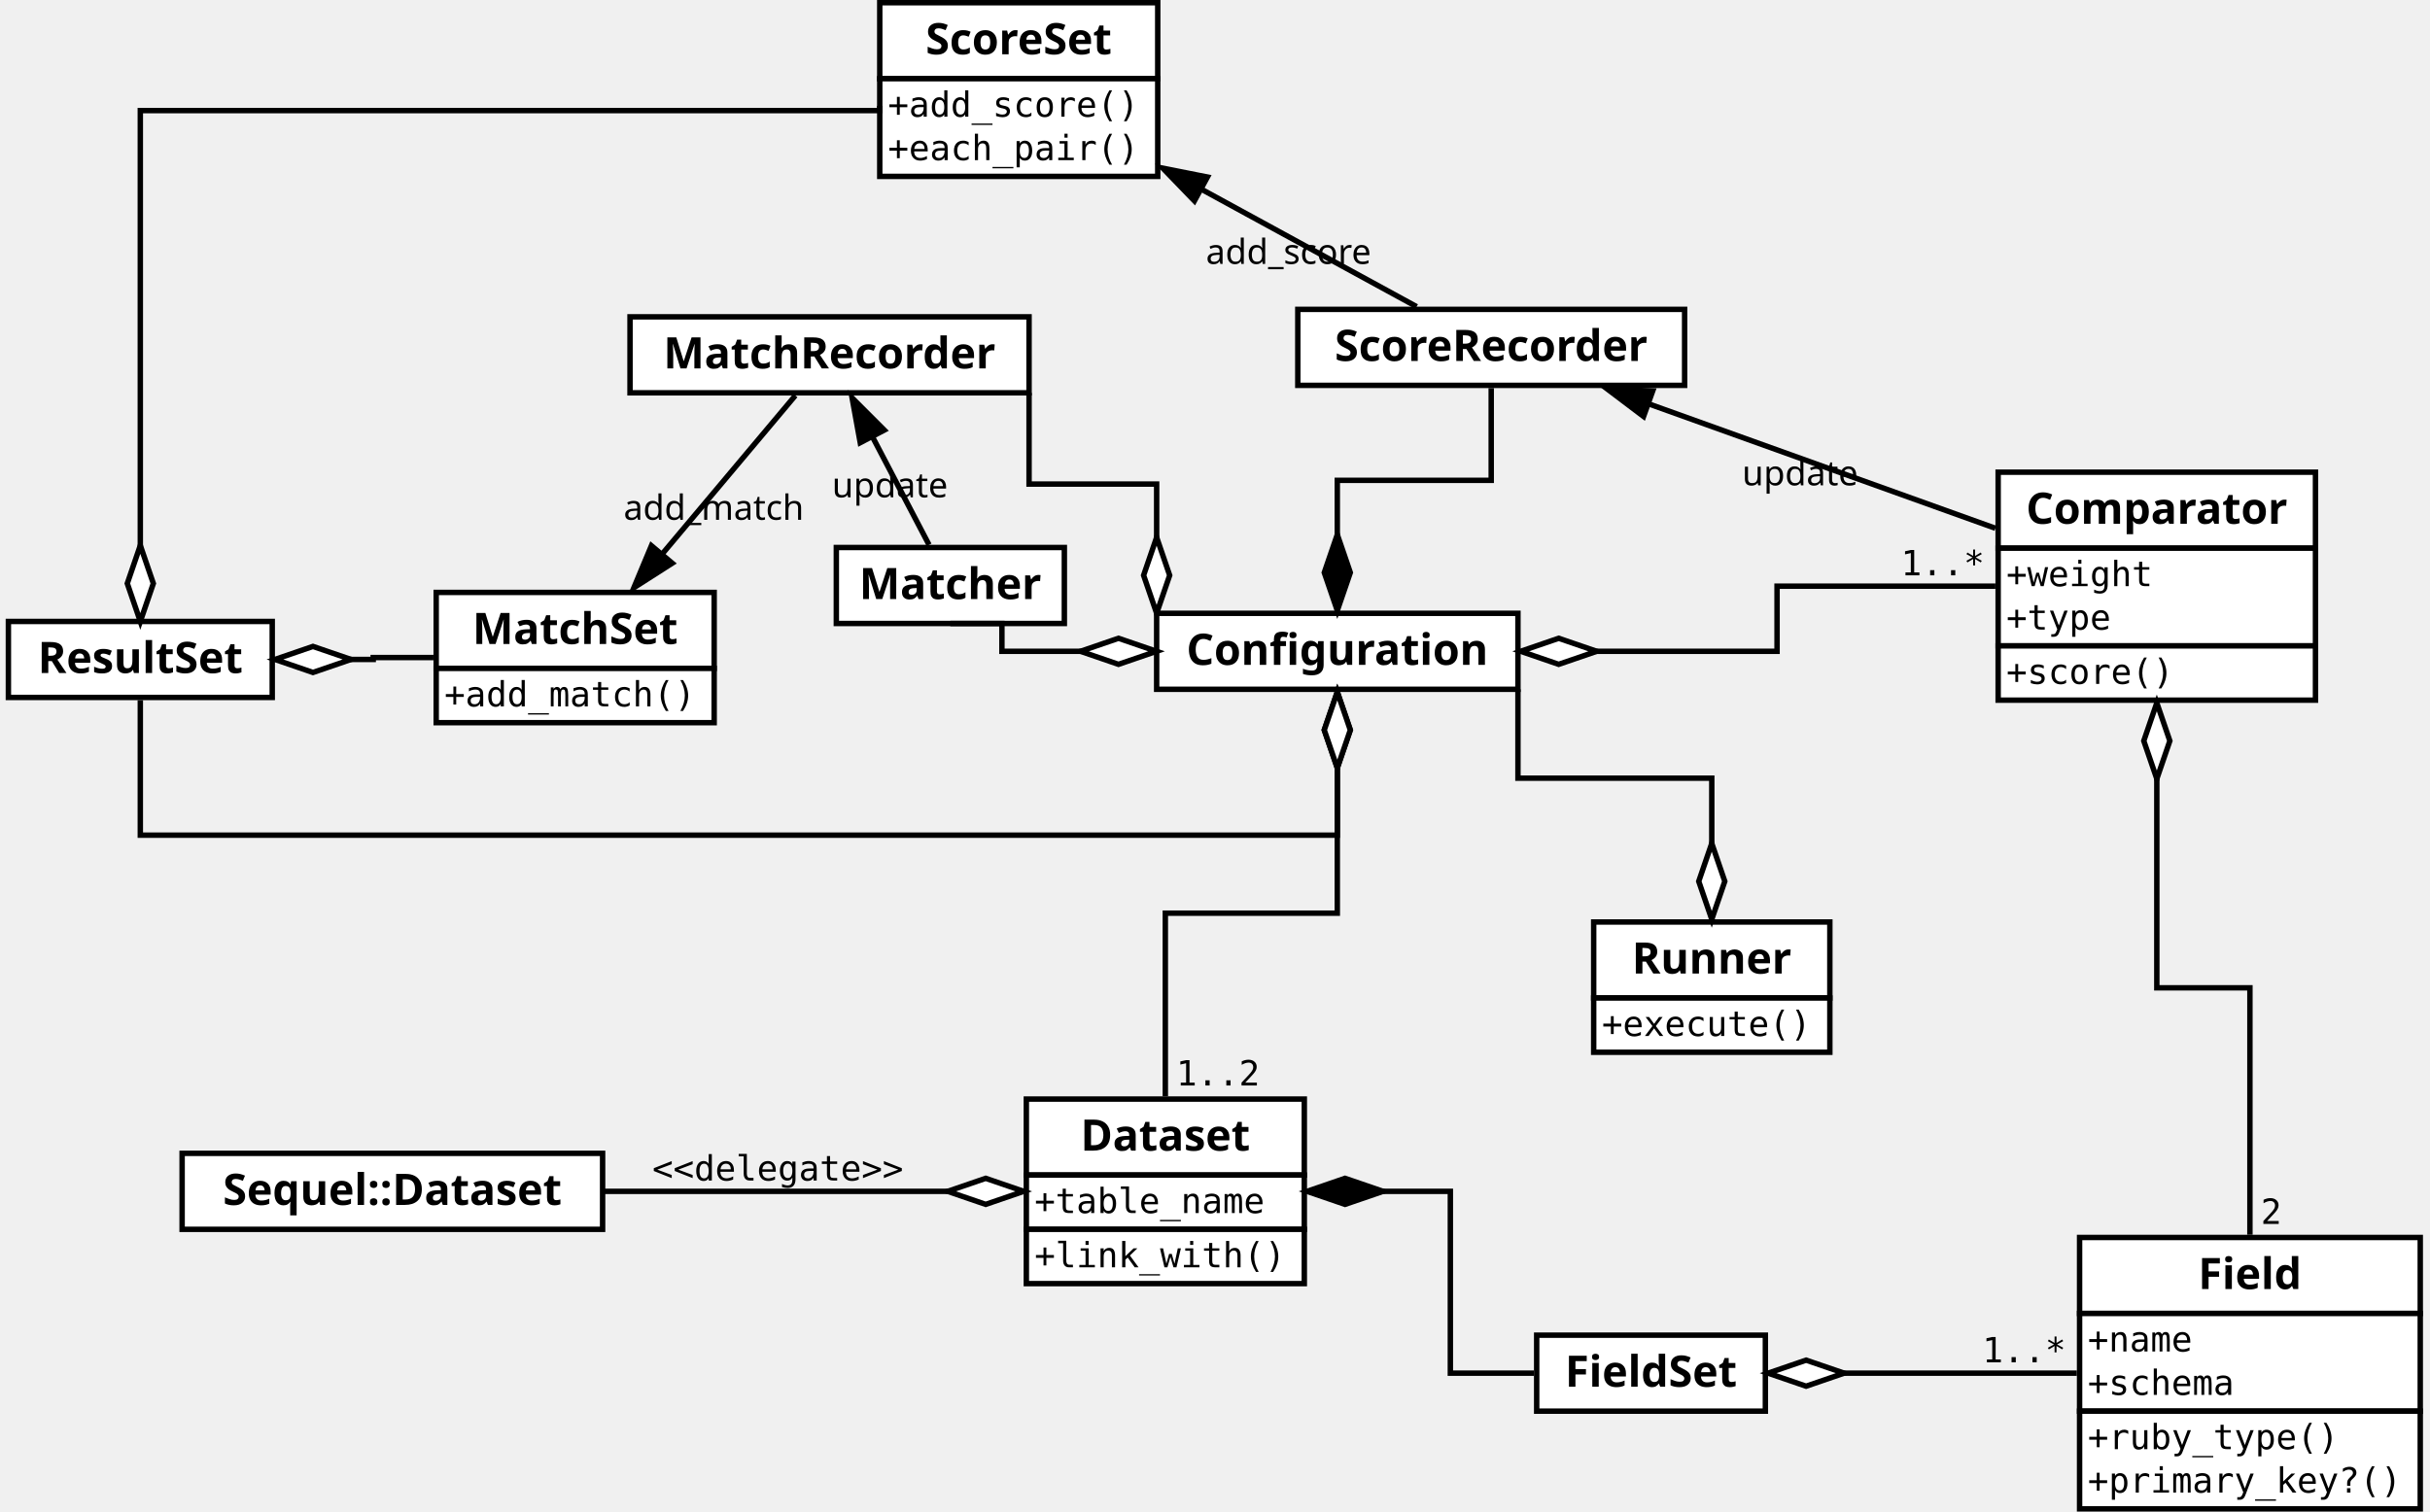
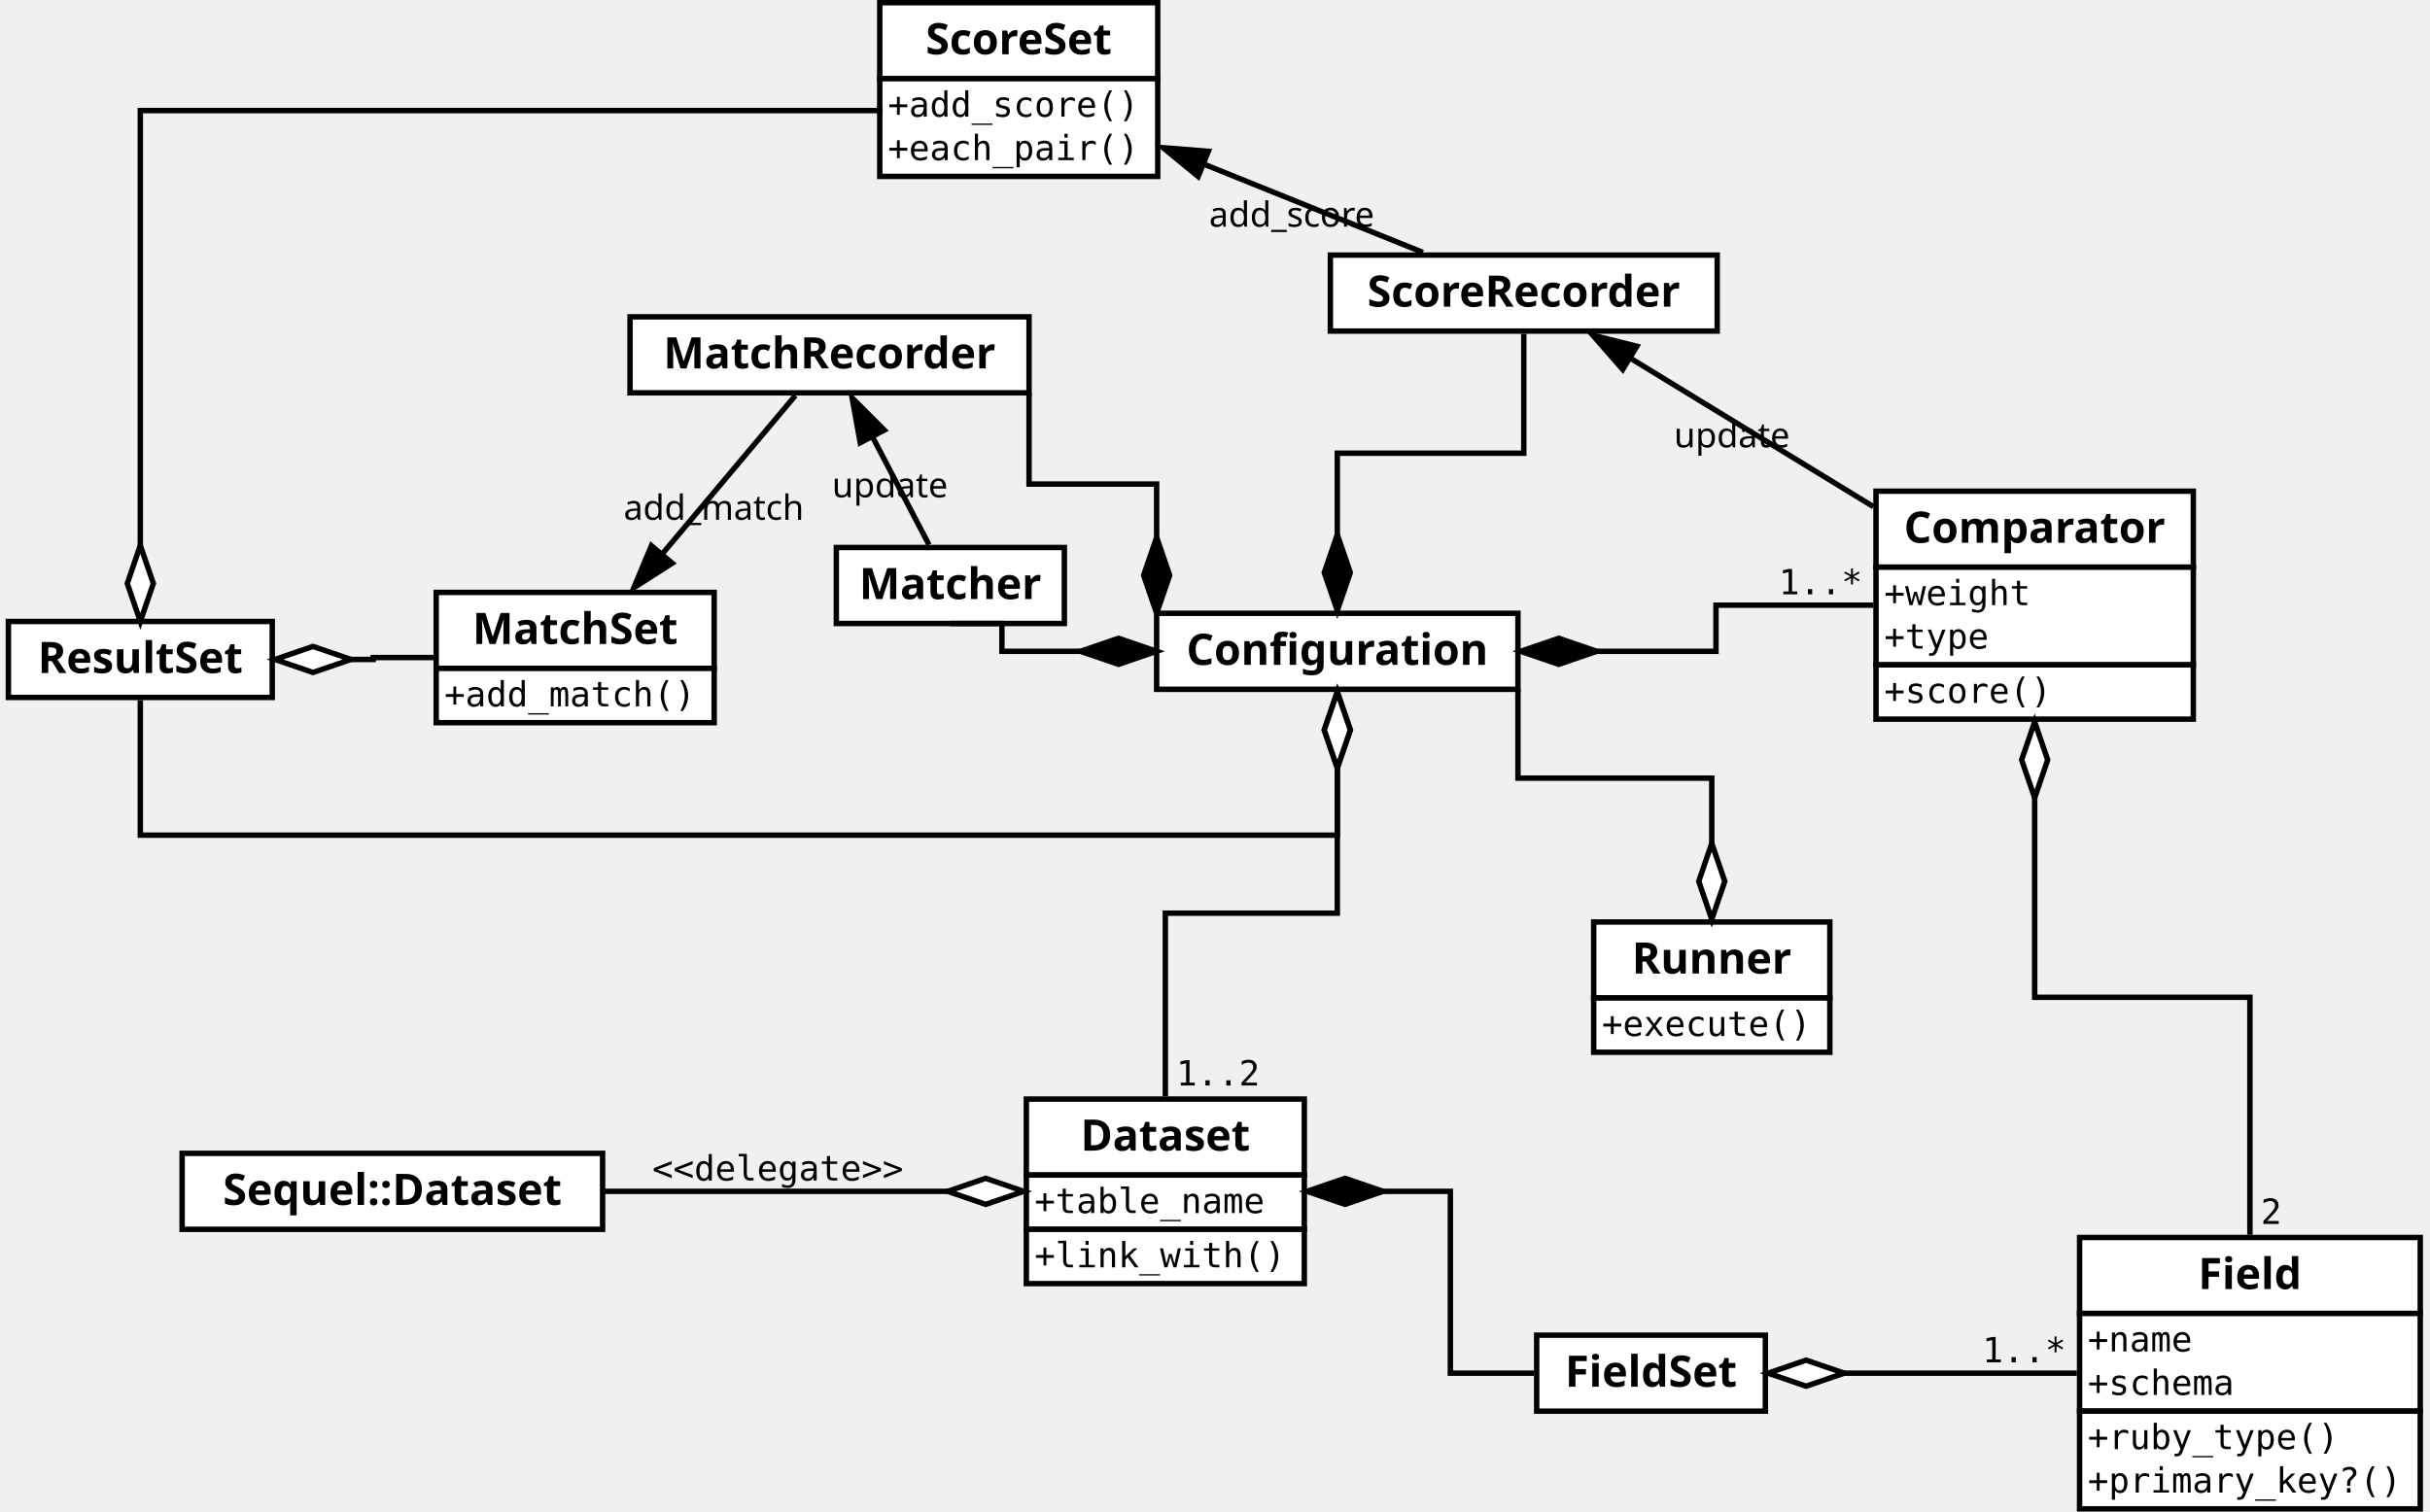
<svg xmlns="http://www.w3.org/2000/svg" width="45cm" height="28cm" viewBox="10 8 891 557">
  <g>
    <rect style="fill: #ffffff" x="386" y="413" width="102.4" height="28" />
    <rect style="fill: none; fill-opacity:0; stroke-width: 2; stroke: #000000" x="386" y="413" width="102.4" height="28" />
    <text font-size="16" style="fill: #000000;text-anchor:middle;font-family:sans-serif;font-style:normal;font-weight:700" x="437.2" y="432">Dataset</text>
    <rect style="fill: #ffffff" x="386" y="441" width="102.4" height="20" />
    <rect style="fill: none; fill-opacity:0; stroke-width: 2; stroke: #000000" x="386" y="441" width="102.4" height="20" />
    <text font-size="12.8" style="fill: #000000;text-anchor:start;font-family:monospace;font-style:normal;font-weight:normal" x="389" y="455">+table_name</text>
    <rect style="fill: #ffffff" x="386" y="461" width="102.4" height="20" />
    <rect style="fill: none; fill-opacity:0; stroke-width: 2; stroke: #000000" x="386" y="461" width="102.4" height="20" />
    <text font-size="12.8" style="fill: #000000;text-anchor:start;font-family:monospace;font-style:normal;font-weight:normal" x="389" y="475">+link_with()</text>
  </g>
  <g>
    <rect style="fill: #ffffff" x="75" y="433" width="154.9" height="28" />
    <rect style="fill: none; fill-opacity:0; stroke-width: 2; stroke: #000000" x="75" y="433" width="154.9" height="28" />
    <text font-size="16" style="fill: #000000;text-anchor:middle;font-family:sans-serif;font-style:normal;font-weight:700" x="152.45" y="452">Sequel::Dataset</text>
  </g>
  <g>
    <rect style="fill: #ffffff" x="574" y="500" width="84.25" height="28" />
    <rect style="fill: none; fill-opacity:0; stroke-width: 2; stroke: #000000" x="574" y="500" width="84.25" height="28" />
    <text font-size="16" style="fill: #000000;text-anchor:middle;font-family:sans-serif;font-style:normal;font-weight:700" x="616.125" y="519">FieldSet</text>
  </g>
  <g>
    <polyline style="fill: none; fill-opacity:0; stroke-width: 2; stroke: #000000" points="514.577,447 542.201,447 542.201,514 573.008,514 " />
    <polygon style="fill: #000000" points="489.405,447 503.405,442.2 517.405,447 503.405,451.8 " />
    <polygon style="fill: none; fill-opacity:0; stroke-width: 2; stroke: #000000" points="489.405,447 503.405,442.2 517.405,447 503.405,451.8 " />
    <text font-size="12.8" style="fill: #000000;text-anchor:start;font-family:monospace;font-style:normal;font-weight:normal" x="521.405" y="443" />
    <text font-size="12.8" style="fill: #000000;text-anchor:end;font-family:monospace;font-style:normal;font-weight:normal" x="569.008" y="510" />
  </g>
  <g>
    <rect style="fill: #ffffff" x="774" y="464" width="125.5" height="28" />
    <rect style="fill: none; fill-opacity:0; stroke-width: 2; stroke: #000000" x="774" y="464" width="125.5" height="28" />
    <text font-size="16" style="fill: #000000;text-anchor:middle;font-family:sans-serif;font-style:normal;font-weight:700" x="836.75" y="483">Field</text>
    <rect style="fill: #ffffff" x="774" y="492" width="125.5" height="36" />
    <rect style="fill: none; fill-opacity:0; stroke-width: 2; stroke: #000000" x="774" y="492" width="125.5" height="36" />
    <text font-size="12.8" style="fill: #000000;text-anchor:start;font-family:monospace;font-style:normal;font-weight:normal" x="777" y="506">+name</text>
    <text font-size="12.8" style="fill: #000000;text-anchor:start;font-family:monospace;font-style:normal;font-weight:normal" x="777" y="522">+schema</text>
    <rect style="fill: #ffffff" x="774" y="528" width="125.5" height="36" />
    <rect style="fill: none; fill-opacity:0; stroke-width: 2; stroke: #000000" x="774" y="528" width="125.5" height="36" />
    <text font-size="12.8" style="fill: #000000;text-anchor:start;font-family:monospace;font-style:normal;font-weight:normal" x="777" y="542">+ruby_type()</text>
    <text font-size="12.8" style="fill: #000000;text-anchor:start;font-family:monospace;font-style:normal;font-weight:normal" x="777" y="558">+primary_key?()</text>
  </g>
  <g>
    <polyline style="fill: none; fill-opacity:0; stroke-width: 2; stroke: #000000" points="684.427,514 674.255,514 771.992,514 772.992,514 " />
    <polygon style="fill: #ffffff" points="659.255,514 673.255,509.2 687.255,514 673.255,518.8 " />
    <polygon style="fill: none; fill-opacity:0; stroke-width: 2; stroke: #000000" points="659.255,514 673.255,509.2 687.255,514 673.255,518.8 " />
    <text font-size="12.8" style="fill: #000000;text-anchor:start;font-family:monospace;font-style:normal;font-weight:normal" x="691.255" y="510" />
    <text font-size="12.8" style="fill: #000000;text-anchor:end;font-family:monospace;font-style:normal;font-weight:normal" x="768.992" y="510">1..*</text>
  </g>
  <g>
    <rect style="fill: #ffffff" x="11" y="237" width="97.2" height="28" />
    <rect style="fill: none; fill-opacity:0; stroke-width: 2; stroke: #000000" x="11" y="237" width="97.2" height="28" />
    <text font-size="16" style="fill: #000000;text-anchor:middle;font-family:sans-serif;font-style:normal;font-weight:700" x="59.6" y="256">ResultSet</text>
  </g>
  <g>
    <rect style="fill: #ffffff" x="332" y="9" width="102.4" height="28" />
    <rect style="fill: none; fill-opacity:0; stroke-width: 2; stroke: #000000" x="332" y="9" width="102.4" height="28" />
    <text font-size="16" style="fill: #000000;text-anchor:middle;font-family:sans-serif;font-style:normal;font-weight:700" x="383.2" y="28">ScoreSet</text>
    <rect style="fill: #ffffff" x="332" y="37" width="102.4" height="36" />
    <rect style="fill: none; fill-opacity:0; stroke-width: 2; stroke: #000000" x="332" y="37" width="102.4" height="36" />
    <text font-size="12.8" style="fill: #000000;text-anchor:start;font-family:monospace;font-style:normal;font-weight:normal" x="335" y="51">+add_score()</text>
    <text font-size="12.8" style="fill: #000000;text-anchor:start;font-family:monospace;font-style:normal;font-weight:normal" x="335" y="67">+each_pair()</text>
  </g>
  <g>
    <rect style="fill: #ffffff" x="168.6" y="226.3" width="102.4" height="28" />
    <rect style="fill: none; fill-opacity:0; stroke-width: 2; stroke: #000000" x="168.6" y="226.3" width="102.4" height="28" />
    <text font-size="16" style="fill: #000000;text-anchor:middle;font-family:sans-serif;font-style:normal;font-weight:700" x="219.8" y="245.3">MatchSet</text>
    <rect style="fill: #ffffff" x="168.6" y="254.3" width="102.4" height="20" />
    <rect style="fill: none; fill-opacity:0; stroke-width: 2; stroke: #000000" x="168.6" y="254.3" width="102.4" height="20" />
    <text font-size="12.8" style="fill: #000000;text-anchor:start;font-family:monospace;font-style:normal;font-weight:normal" x="171.6" y="268.3">+add_match()</text>
  </g>
  <g>
    <polyline style="fill: none; fill-opacity:0; stroke-width: 2; stroke: #000000" points="59.6,211.828 59.6,48.75 332,48.75 332,47 " />
    <polygon style="fill: #ffffff" points="59.6,237 54.8,223 59.6,209 64.4,223 " />
    <polygon style="fill: none; fill-opacity:0; stroke-width: 2; stroke: #000000" points="59.6,237 54.8,223 59.6,209 64.4,223 " />
  </g>
  <g>
    <rect style="fill: #ffffff" x="434.002" y="234" width="133.1" height="28" />
    <rect style="fill: none; fill-opacity:0; stroke-width: 2; stroke: #000000" x="434.002" y="234" width="133.1" height="28" />
    <text font-size="16" style="fill: #000000;text-anchor:middle;font-family:sans-serif;font-style:normal;font-weight:700" x="500.552" y="253">Configuration</text>
  </g>
  <g>
    <polyline style="fill: none; fill-opacity:0; stroke-width: 2; stroke: #000000" points="500.552,288.157 500.552,315.75 59.6,315.75 59.6,266.002 " />
    <polygon style="fill: #ffffff" points="500.552,262.986 505.352,276.986 500.552,290.986 495.752,276.986 " />
    <polygon style="fill: none; fill-opacity:0; stroke-width: 2; stroke: #000000" points="500.552,262.986 505.352,276.986 500.552,290.986 495.752,276.986 " />
  </g>
  <g>
    <polyline style="fill: none; fill-opacity:0; stroke-width: 2; stroke: #000000" points="500.552,288.179 500.552,344.499 437.2,344.499 437.2,411.991 " />
    <polygon style="fill: #ffffff" points="500.552,263.007 505.352,277.007 500.552,291.007 495.752,277.007 " />
    <polygon style="fill: none; fill-opacity:0; stroke-width: 2; stroke: #000000" points="500.552,263.007 505.352,277.007 500.552,291.007 495.752,277.007 " />
    <text font-size="12.8" style="fill: #000000;text-anchor:start;font-family:monospace;font-style:normal;font-weight:normal" x="441.2" y="407.991">1..2</text>
  </g>
  <g>
-     <rect style="fill: #ffffff" x="744.002" y="182" width="116.9" height="28" />
-     <rect style="fill: none; fill-opacity:0; stroke-width: 2; stroke: #000000" x="744.002" y="182" width="116.9" height="28" />
-     <text font-size="16" style="fill: #000000;text-anchor:middle;font-family:sans-serif;font-style:normal;font-weight:700" x="802.452" y="201">Comparator</text>
-     <rect style="fill: #ffffff" x="744.002" y="210" width="116.9" height="36" />
-     <rect style="fill: none; fill-opacity:0; stroke-width: 2; stroke: #000000" x="744.002" y="210" width="116.9" height="36" />
-     <text font-size="12.8" style="fill: #000000;text-anchor:start;font-family:monospace;font-style:normal;font-weight:normal" x="747.002" y="224">+weight</text>
-     <text font-size="12.8" style="fill: #000000;text-anchor:start;font-family:monospace;font-style:normal;font-weight:normal" x="747.002" y="240">+type</text>
-     <rect style="fill: #ffffff" x="744.002" y="246" width="116.9" height="20" />
-     <rect style="fill: none; fill-opacity:0; stroke-width: 2; stroke: #000000" x="744.002" y="246" width="116.9" height="20" />
-     <text font-size="12.8" style="fill: #000000;text-anchor:start;font-family:monospace;font-style:normal;font-weight:normal" x="747.002" y="260">+score()</text>
+     <rect style="fill: #ffffff" x="699.002" y="189" width="116.9" height="28" />
+     <rect style="fill: none; fill-opacity:0; stroke-width: 2; stroke: #000000" x="699.002" y="189" width="116.9" height="28" />
+     <text font-size="16" style="fill: #000000;text-anchor:middle;font-family:sans-serif;font-style:normal;font-weight:700" x="757.452" y="208">Comparator</text>
+     <rect style="fill: #ffffff" x="699.002" y="217" width="116.9" height="36" />
+     <rect style="fill: none; fill-opacity:0; stroke-width: 2; stroke: #000000" x="699.002" y="217" width="116.9" height="36" />
+     <text font-size="12.8" style="fill: #000000;text-anchor:start;font-family:monospace;font-style:normal;font-weight:normal" x="702.002" y="231">+weight</text>
+     <text font-size="12.8" style="fill: #000000;text-anchor:start;font-family:monospace;font-style:normal;font-weight:normal" x="702.002" y="247">+type</text>
+     <rect style="fill: #ffffff" x="699.002" y="253" width="116.9" height="20" />
+     <rect style="fill: none; fill-opacity:0; stroke-width: 2; stroke: #000000" x="699.002" y="253" width="116.9" height="20" />
+     <text font-size="12.8" style="fill: #000000;text-anchor:start;font-family:monospace;font-style:normal;font-weight:normal" x="702.002" y="267">+score()</text>
  </g>
  <g>
-     <polyline style="fill: none; fill-opacity:0; stroke-width: 2; stroke: #000000" points="593.282,248 662.552,248 662.552,224 742.995,224 " />
-     <polygon style="fill: #ffffff" points="568.11,248 582.11,243.2 596.11,248 582.11,252.8 " />
+     <polyline style="fill: none; fill-opacity:0; stroke-width: 2; stroke: #000000" points="593.282,248 640.052,248 640.052,231 697.995,231 " />
+     <polygon style="fill: #000000" points="568.11,248 582.11,243.2 596.11,248 582.11,252.8 " />
    <polygon style="fill: none; fill-opacity:0; stroke-width: 2; stroke: #000000" points="568.11,248 582.11,243.2 596.11,248 582.11,252.8 " />
-     <text font-size="12.8" style="fill: #000000;text-anchor:end;font-family:monospace;font-style:normal;font-weight:normal" x="738.995" y="220">1..*</text>
+     <text font-size="12.8" style="fill: #000000;text-anchor:end;font-family:monospace;font-style:normal;font-weight:normal" x="693.995" y="227">1..*</text>
  </g>
  <g>
-     <polyline style="fill: none; fill-opacity:0; stroke-width: 2; stroke: #000000" points="802.452,292.177 802.452,372 836.75,372 836.75,462.994 " />
-     <polygon style="fill: #ffffff" points="802.452,267.005 807.252,281.005 802.452,295.005 797.652,281.005 " />
-     <polygon style="fill: none; fill-opacity:0; stroke-width: 2; stroke: #000000" points="802.452,267.005 807.252,281.005 802.452,295.005 797.652,281.005 " />
+     <polyline style="fill: none; fill-opacity:0; stroke-width: 2; stroke: #000000" points="757.452,299.177 757.452,375.5 836.75,375.5 836.75,462.994 " />
+     <polygon style="fill: #ffffff" points="757.452,274.005 762.252,288.005 757.452,302.005 752.652,288.005 " />
+     <polygon style="fill: none; fill-opacity:0; stroke-width: 2; stroke: #000000" points="757.452,274.005 762.252,288.005 757.452,302.005 752.652,288.005 " />
    <text font-size="12.8" style="fill: #000000;text-anchor:start;font-family:monospace;font-style:normal;font-weight:normal" x="840.75" y="458.994">2</text>
  </g>
  <g>
-     <rect style="fill: #ffffff" x="486.002" y="122" width="142.5" height="28" />
-     <rect style="fill: none; fill-opacity:0; stroke-width: 2; stroke: #000000" x="486.002" y="122" width="142.5" height="28" />
-     <text font-size="16" style="fill: #000000;text-anchor:middle;font-family:sans-serif;font-style:normal;font-weight:700" x="557.252" y="141">ScoreRecorder</text>
+     <rect style="fill: #ffffff" x="498.002" y="102" width="142.5" height="28" />
+     <rect style="fill: none; fill-opacity:0; stroke-width: 2; stroke: #000000" x="498.002" y="102" width="142.5" height="28" />
+     <text font-size="16" style="fill: #000000;text-anchor:middle;font-family:sans-serif;font-style:normal;font-weight:700" x="569.252" y="121">ScoreRecorder</text>
  </g>
  <g>
-     <line style="fill: none; fill-opacity:0; stroke-width: 2; stroke: #000000" x1="615.067" y1="156.749" x2="743" y2="202.663" />
-     <polygon style="fill: #000000" points="616.756,152.043 600.008,151.345 613.378,161.455 " />
-     <polygon style="fill: none; fill-opacity:0; stroke-width: 2; stroke: #000000" points="616.756,152.043 600.008,151.345 613.378,161.455 " />
-     <text font-size="12.8" style="fill: #000000;text-anchor:middle;font-family:sans-serif;font-style:normal;font-weight:normal" x="671.033" y="186.835">update</text>
+     <line style="fill: none; fill-opacity:0; stroke-width: 2; stroke: #000000" x1="608.305" y1="139.864" x2="698.042" y2="194.698" />
+     <polygon style="fill: #000000" points="610.913,135.597 594.653,131.521 605.698,144.13 " />
+     <polygon style="fill: none; fill-opacity:0; stroke-width: 2; stroke: #000000" points="610.913,135.597 594.653,131.521 605.698,144.13 " />
+     <text font-size="12.8" style="fill: #000000;text-anchor:middle;font-family:sans-serif;font-style:normal;font-weight:normal" x="645.921" y="172.849">update</text>
  </g>
  <g>
-     <line style="fill: none; fill-opacity:0; stroke-width: 2; stroke: #000000" x1="450.314" y1="77.632" x2="529.78" y2="121.005" />
-     <polygon style="fill: #000000" points="452.71,73.243 436.27,69.966 447.919,82.021 " />
-     <polygon style="fill: none; fill-opacity:0; stroke-width: 2; stroke: #000000" points="452.71,73.243 436.27,69.966 447.919,82.021 " />
-     <text font-size="12.8" style="fill: #000000;text-anchor:middle;font-family:sans-serif;font-style:normal;font-weight:normal" x="482.586" y="105.246">add_score</text>
+     <line style="fill: none; fill-opacity:0; stroke-width: 2; stroke: #000000" x1="451.169" y1="68.399" x2="532.096" y2="101.022" />
+     <polygon style="fill: #000000" points="453.039,63.762 436.33,62.417 449.3,73.037 " />
+     <polygon style="fill: none; fill-opacity:0; stroke-width: 2; stroke: #000000" points="453.039,63.762 436.33,62.417 449.3,73.037 " />
+     <text font-size="12.8" style="fill: #000000;text-anchor:middle;font-family:sans-serif;font-style:normal;font-weight:normal" x="483.749" y="91.533">add_score</text>
  </g>
  <g>
-     <polyline style="fill: none; fill-opacity:0; stroke-width: 2; stroke: #000000" points="500.552,207.821 500.552,185 557.252,185 557.252,151.007 " />
+     <polyline style="fill: none; fill-opacity:0; stroke-width: 2; stroke: #000000" points="500.552,207.821 500.552,175 569.252,175 569.252,131.007 " />
    <polygon style="fill: #000000" points="500.552,232.993 495.752,218.993 500.552,204.993 505.352,218.993 " />
    <polygon style="fill: none; fill-opacity:0; stroke-width: 2; stroke: #000000" points="500.552,232.993 495.752,218.993 500.552,204.993 505.352,218.993 " />
  </g>
  <g>
    <polyline style="fill: none; fill-opacity:0; stroke-width: 2; stroke: #000000" points="134.378,251 145.4,251 145.4,250.3 167.594,250.3 " />
    <polygon style="fill: #ffffff" points="109.206,251 123.206,246.2 137.206,251 123.206,255.8 " />
    <polygon style="fill: none; fill-opacity:0; stroke-width: 2; stroke: #000000" points="109.206,251 123.206,246.2 137.206,251 123.206,255.8 " />
  </g>
  <g>
    <rect style="fill: #ffffff" x="316.002" y="209.75" width="84" height="28" />
    <rect style="fill: none; fill-opacity:0; stroke-width: 2; stroke: #000000" x="316.002" y="209.75" width="84" height="28" />
    <text font-size="16" style="fill: #000000;text-anchor:middle;font-family:sans-serif;font-style:normal;font-weight:700" x="358.002" y="228.75">Matcher</text>
  </g>
  <g>
    <rect style="fill: #ffffff" x="240.002" y="124.75" width="147" height="28" />
    <rect style="fill: none; fill-opacity:0; stroke-width: 2; stroke: #000000" x="240.002" y="124.75" width="147" height="28" />
    <text font-size="16" style="fill: #000000;text-anchor:middle;font-family:sans-serif;font-style:normal;font-weight:700" x="313.502" y="143.75">MatchRecorder</text>
  </g>
  <g>
    <line style="fill: none; fill-opacity:0; stroke-width: 2; stroke: #000000" x1="329.236" y1="168.804" x2="350.153" y2="208.757" />
    <polygon style="fill: #000000" points="333.666,166.485 321.815,154.629 324.807,171.123 " />
    <polygon style="fill: none; fill-opacity:0; stroke-width: 2; stroke: #000000" points="333.666,166.485 321.815,154.629 324.807,171.123 " />
    <text font-size="12.8" style="fill: #000000;text-anchor:middle;font-family:sans-serif;font-style:normal;font-weight:normal" x="335.752" y="191.25">update</text>
  </g>
  <g>
    <polyline style="fill: none; fill-opacity:0; stroke-width: 2; stroke: #000000" points="408.779,248 377.002,248 377.002,237.75 358.002,237.75 " />
-     <polygon style="fill: #ffffff" points="433.951,248 419.951,252.8 405.951,248 419.951,243.2 " />
+     <polygon style="fill: #000000" points="433.951,248 419.951,252.8 405.951,248 419.951,243.2 " />
    <polygon style="fill: none; fill-opacity:0; stroke-width: 2; stroke: #000000" points="433.951,248 419.951,252.8 405.951,248 419.951,243.2 " />
  </g>
  <g>
    <line style="fill: none; fill-opacity:0; stroke-width: 2; stroke: #000000" x1="251.712" y1="212.31" x2="300.909" y2="153.742" />
    <polygon style="fill: #000000" points="247.883,209.094 241.421,224.561 255.541,215.526 " />
    <polygon style="fill: none; fill-opacity:0; stroke-width: 2; stroke: #000000" points="247.883,209.094 241.421,224.561 255.541,215.526 " />
    <text font-size="12.8" style="fill: #000000;text-anchor:middle;font-family:sans-serif;font-style:normal;font-weight:normal" x="270.843" y="199.534">add_match</text>
  </g>
  <g>
    <rect style="fill: #ffffff" x="595.002" y="347.75" width="87" height="28" />
    <rect style="fill: none; fill-opacity:0; stroke-width: 2; stroke: #000000" x="595.002" y="347.75" width="87" height="28" />
    <text font-size="16" style="fill: #000000;text-anchor:middle;font-family:sans-serif;font-style:normal;font-weight:700" x="638.502" y="366.75">Runner</text>
    <rect style="fill: #ffffff" x="595.002" y="375.75" width="87" height="20" />
    <rect style="fill: none; fill-opacity:0; stroke-width: 2; stroke: #000000" x="595.002" y="375.75" width="87" height="20" />
    <text font-size="12.8" style="fill: #000000;text-anchor:start;font-family:monospace;font-style:normal;font-weight:normal" x="598.002" y="389.75">+execute()</text>
  </g>
  <g>
    <polyline style="fill: none; fill-opacity:0; stroke-width: 2; stroke: #000000" points="638.502,321.595 638.502,294.75 567.102,294.75 567.102,262 " />
    <polygon style="fill: #ffffff" points="638.502,346.766 633.702,332.766 638.502,318.766 643.302,332.766 " />
    <polygon style="fill: none; fill-opacity:0; stroke-width: 2; stroke: #000000" points="638.502,346.766 633.702,332.766 638.502,318.766 643.302,332.766 " />
  </g>
  <g>
    <polyline style="fill: none; fill-opacity:0; stroke-width: 2; stroke: #000000" points="434.002,208.828 434.002,186.375 387.002,186.375 387.002,152.75 " />
-     <polygon style="fill: #ffffff" points="434.002,234 429.202,220 434.002,206 438.802,220 " />
+     <polygon style="fill: #000000" points="434.002,234 429.202,220 434.002,206 438.802,220 " />
    <polygon style="fill: none; fill-opacity:0; stroke-width: 2; stroke: #000000" points="434.002,234 429.202,220 434.002,206 438.802,220 " />
  </g>
  <g>
    <polyline style="fill: none; fill-opacity:0; stroke-width: 2; stroke: #000000" points="359.855,447 294.447,447 294.447,447 229.9,447 " />
    <polygon style="fill: #ffffff" points="385.027,447 371.027,451.8 357.027,447 371.027,442.2 " />
    <polygon style="fill: none; fill-opacity:0; stroke-width: 2; stroke: #000000" points="385.027,447 371.027,451.8 357.027,447 371.027,442.2 " />
    <text font-size="12.8" style="fill: #000000;text-anchor:middle;font-family:monospace;font-style:normal;font-weight:normal" x="294.447" y="443">&lt;&lt;delegate&gt;&gt;</text>
  </g>
</svg>
